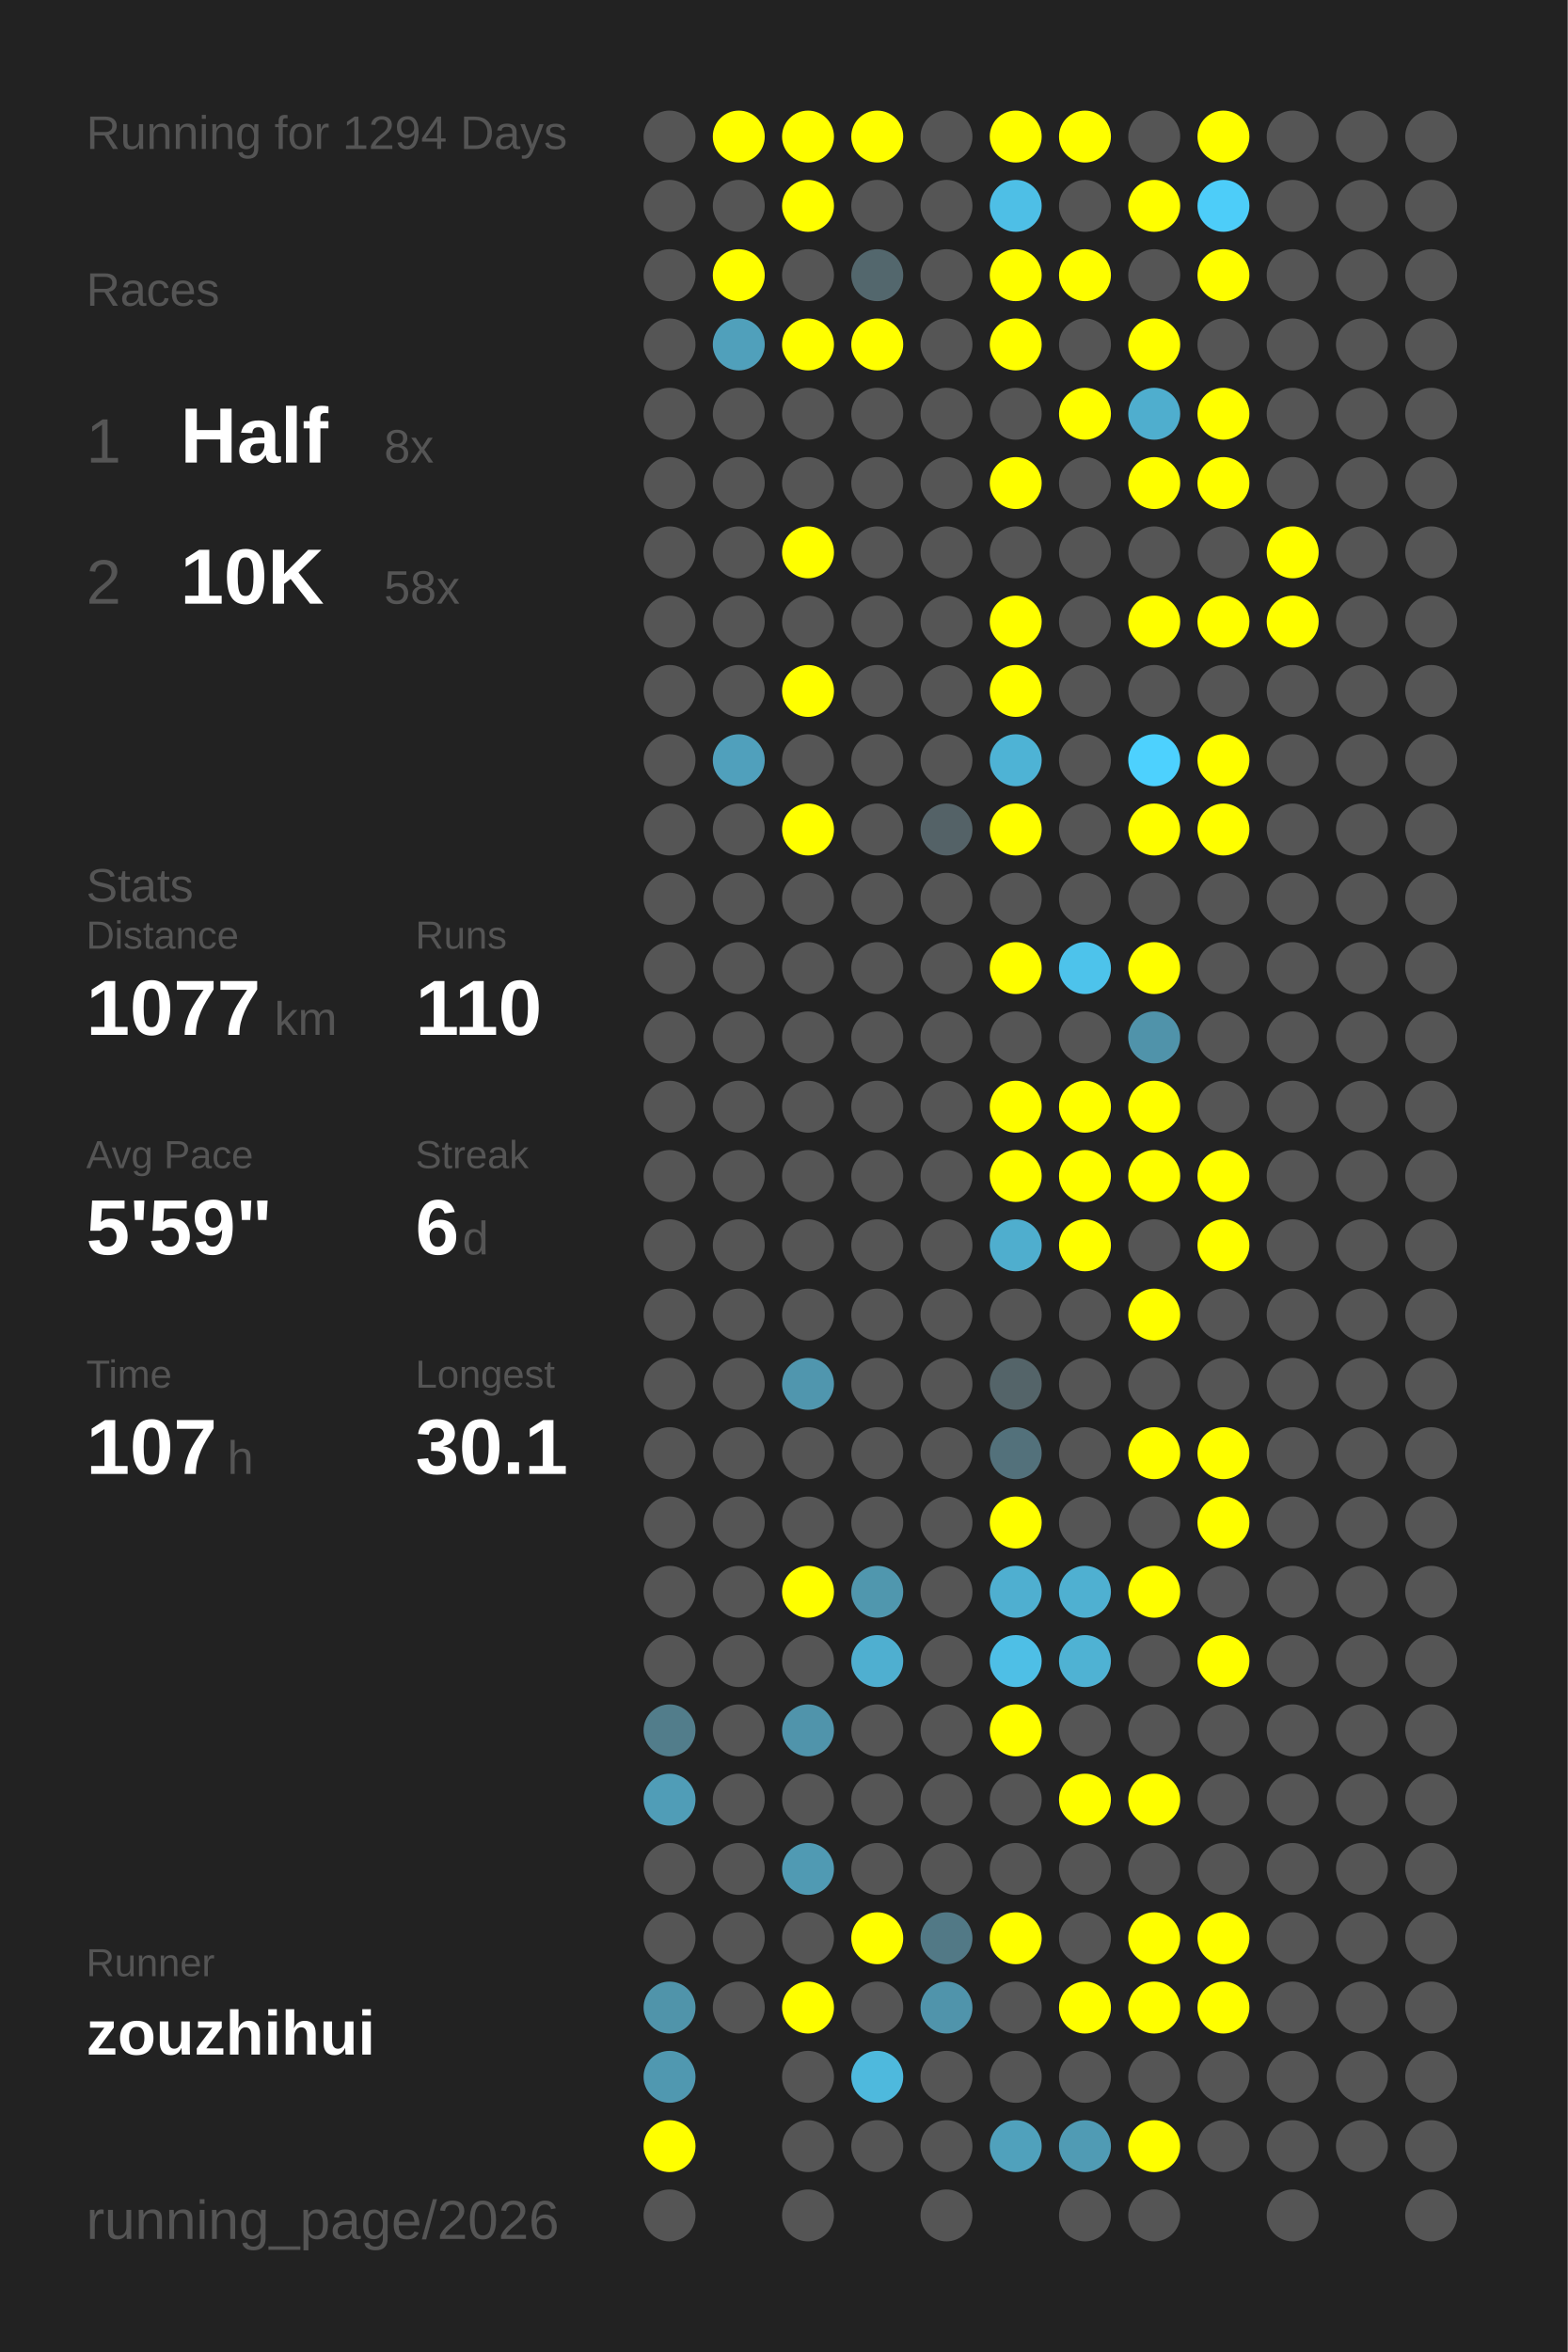
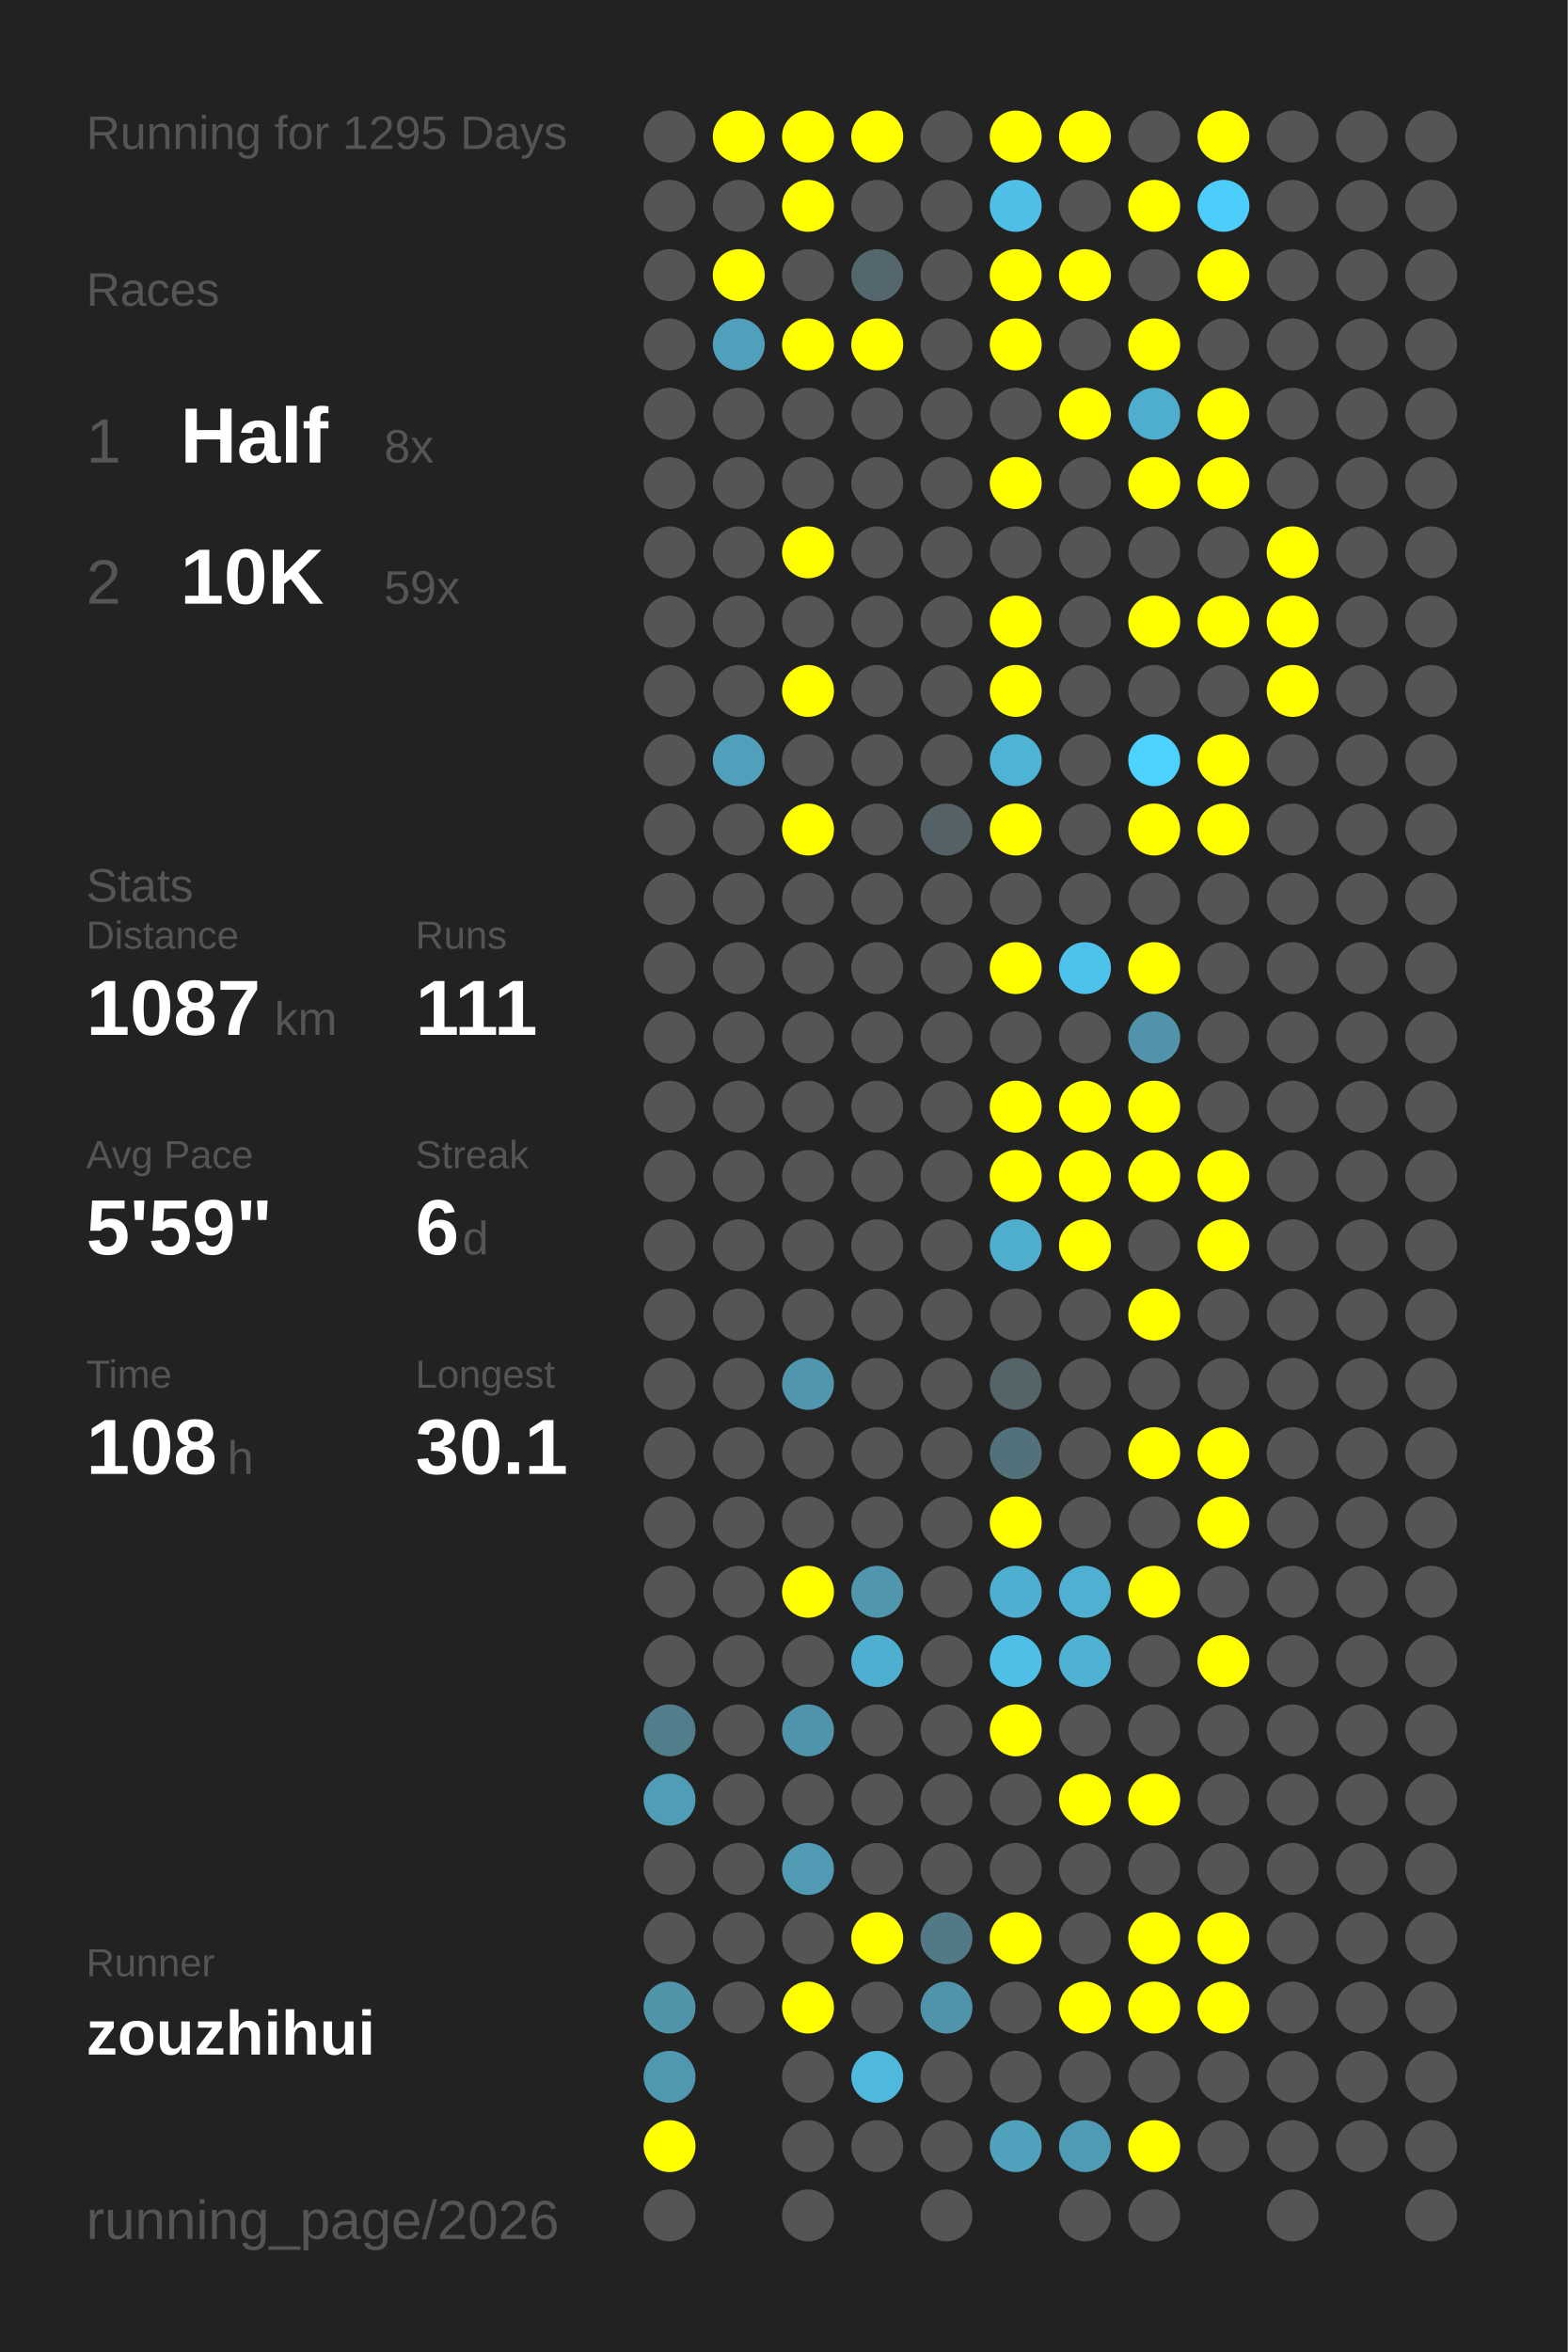
<svg xmlns="http://www.w3.org/2000/svg" baseProfile="full" height="300mm" version="1.1" viewBox="0,0,200,300" width="200mm">
  <defs />
  <rect fill="#222222" height="300" width="200" x="0" y="0" />
-   <text fill="#555555" style="font-size:6px; font-family:Arial;" x="11" y="19">Running for 1294 Days</text>
+   <text fill="#555555" style="font-size:6px; font-family:Arial;" x="11" y="19">Running for 1295 Days</text>
  <text fill="#555555" style="font-size:6px; font-family:Arial;" x="11" y="39">Races</text>
  <text fill="#555555" style="font-size:8px; font-family:Arial;" x="11" y="59">1</text>
  <text fill="#FFFFFF" style="font-size:10px; font-family:Arial; font-weight:bold;" x="23" y="59">Half</text>
  <text fill="#555555" style="font-size:6px; font-family:Arial;" x="49" y="59">8x</text>
  <text fill="#555555" style="font-size:8px; font-family:Arial;" x="11" y="77">2</text>
  <text fill="#FFFFFF" style="font-size:10px; font-family:Arial; font-weight:bold;" x="23" y="77">10K</text>
-   <text fill="#555555" style="font-size:6px; font-family:Arial;" x="49" y="77">58x</text>
+   <text fill="#555555" style="font-size:6px; font-family:Arial;" x="49" y="77">59x</text>
  <text fill="#555555" style="font-size:6px; font-family:Arial;" x="11" y="115">Stats</text>
  <text fill="#555555" style="font-size:5px; font-family:Arial;" x="11" y="121">Distance</text>
-   <text fill="#FFFFFF" style="font-size:10px; font-family:Arial; font-weight:bold;" x="11" y="132">1077</text>
+   <text fill="#FFFFFF" style="font-size:10px; font-family:Arial; font-weight:bold;" x="11" y="132">1087</text>
  <text fill="#555555" style="font-size:6px; font-family:Arial;" x="35" y="132">km</text>
  <text fill="#555555" style="font-size:5px; font-family:Arial;" x="53" y="121">Runs</text>
-   <text fill="#FFFFFF" style="font-size:10px; font-family:Arial; font-weight:bold;" x="53" y="132">110</text>
+   <text fill="#FFFFFF" style="font-size:10px; font-family:Arial; font-weight:bold;" x="53" y="132">111</text>
  <text fill="#555555" style="font-size:5px; font-family:Arial;" x="11" y="149">Avg Pace</text>
  <text fill="#FFFFFF" style="font-size:10px; font-family:Arial; font-weight:bold;" x="11" y="160">5'59"</text>
  <text fill="#555555" style="font-size:5px; font-family:Arial;" x="53" y="149">Streak</text>
  <text fill="#FFFFFF" style="font-size:10px; font-family:Arial; font-weight:bold;" x="53" y="160">6</text>
  <text fill="#555555" style="font-size:6px; font-family:Arial;" x="59" y="160">d</text>
  <text fill="#555555" style="font-size:5px; font-family:Arial;" x="11" y="177">Time</text>
-   <text fill="#FFFFFF" style="font-size:10px; font-family:Arial; font-weight:bold;" x="11" y="188">107</text>
+   <text fill="#FFFFFF" style="font-size:10px; font-family:Arial; font-weight:bold;" x="11" y="188">108</text>
  <text fill="#555555" style="font-size:6px; font-family:Arial;" x="29" y="188">h</text>
  <text fill="#555555" style="font-size:5px; font-family:Arial;" x="53" y="177">Longest</text>
  <text fill="#FFFFFF" style="font-size:10px; font-family:Arial; font-weight:bold;" x="53" y="188">30.1</text>
  <text fill="#555555" style="font-size:5px; font-family:Arial;" x="11" y="252.065">Runner</text>
  <text fill="#FFFFFF" style="font-size:8px; font-family:Arial; font-weight:bold;" x="11" y="262.065">zouzhihui</text>
  <text fill="#555555" style="font-size:7px; font-family:Arial;" x="11" y="285.581">running_page/2026</text>
  <circle cx="85.417" cy="17.419" fill="#555555" r="3.312" />
  <circle cx="85.417" cy="26.258" fill="#555555" r="3.312" />
  <circle cx="85.417" cy="35.097" fill="#555555" r="3.312" />
  <circle cx="85.417" cy="43.935" fill="#555555" r="3.312" />
  <circle cx="85.417" cy="52.774" fill="#555555" r="3.312" />
  <circle cx="85.417" cy="61.613" fill="#555555" r="3.312" />
  <circle cx="85.417" cy="70.452" fill="#555555" r="3.312" />
  <circle cx="85.417" cy="79.29" fill="#555555" r="3.312" />
  <circle cx="85.417" cy="88.129" fill="#555555" r="3.312" />
  <circle cx="85.417" cy="96.968" fill="#555555" r="3.312" />
  <circle cx="85.417" cy="105.806" fill="#555555" r="3.312" />
  <circle cx="85.417" cy="114.645" fill="#555555" r="3.312" />
  <circle cx="85.417" cy="123.484" fill="#555555" r="3.312" />
  <circle cx="85.417" cy="132.323" fill="#555555" r="3.312" />
  <circle cx="85.417" cy="141.161" fill="#555555" r="3.312" />
  <circle cx="85.417" cy="150" fill="#555555" r="3.312" />
  <circle cx="85.417" cy="158.839" fill="#555555" r="3.312" />
  <circle cx="85.417" cy="167.677" fill="#555555" r="3.312" />
  <circle cx="85.417" cy="176.516" fill="#555555" r="3.312" />
  <circle cx="85.417" cy="185.355" fill="#555555" r="3.312" />
  <circle cx="85.417" cy="194.194" fill="#555555" r="3.312" />
  <circle cx="85.417" cy="203.032" fill="#555555" r="3.312" />
  <circle cx="85.417" cy="211.871" fill="#555555" r="3.312" />
  <circle cx="85.417" cy="220.71" fill="#527d8b" r="3.312" />
  <circle cx="85.417" cy="229.548" fill="#509db7" r="3.312" />
  <circle cx="85.417" cy="238.387" fill="#555555" r="3.312" />
  <circle cx="85.417" cy="247.226" fill="#555555" r="3.312" />
  <circle cx="85.417" cy="256.065" fill="#5094aa" r="3.312" />
  <circle cx="85.417" cy="264.903" fill="#5098b0" r="3.312" />
  <circle cx="85.417" cy="273.742" fill="#FFFF00" r="3.312" />
  <circle cx="85.417" cy="282.581" fill="#555555" r="3.312" />
  <circle cx="94.25" cy="17.419" fill="#FFFF00" r="3.312" />
  <circle cx="94.25" cy="26.258" fill="#555555" r="3.312" />
  <circle cx="94.25" cy="35.097" fill="#FFFF00" r="3.312" />
  <circle cx="94.25" cy="43.935" fill="#50a0bb" r="3.312" />
  <circle cx="94.25" cy="52.774" fill="#555555" r="3.312" />
  <circle cx="94.25" cy="61.613" fill="#555555" r="3.312" />
  <circle cx="94.25" cy="70.452" fill="#555555" r="3.312" />
  <circle cx="94.25" cy="79.29" fill="#555555" r="3.312" />
  <circle cx="94.25" cy="88.129" fill="#555555" r="3.312" />
  <circle cx="94.25" cy="96.968" fill="#50a0bc" r="3.312" />
  <circle cx="94.25" cy="105.806" fill="#555555" r="3.312" />
  <circle cx="94.25" cy="114.645" fill="#555555" r="3.312" />
  <circle cx="94.25" cy="123.484" fill="#555555" r="3.312" />
  <circle cx="94.25" cy="132.323" fill="#555555" r="3.312" />
  <circle cx="94.25" cy="141.161" fill="#555555" r="3.312" />
  <circle cx="94.25" cy="150" fill="#555555" r="3.312" />
  <circle cx="94.25" cy="158.839" fill="#555555" r="3.312" />
  <circle cx="94.25" cy="167.677" fill="#555555" r="3.312" />
  <circle cx="94.25" cy="176.516" fill="#555555" r="3.312" />
  <circle cx="94.25" cy="185.355" fill="#555555" r="3.312" />
  <circle cx="94.25" cy="194.194" fill="#555555" r="3.312" />
  <circle cx="94.25" cy="203.032" fill="#555555" r="3.312" />
  <circle cx="94.25" cy="211.871" fill="#555555" r="3.312" />
  <circle cx="94.25" cy="220.71" fill="#555555" r="3.312" />
  <circle cx="94.25" cy="229.548" fill="#555555" r="3.312" />
  <circle cx="94.25" cy="238.387" fill="#555555" r="3.312" />
  <circle cx="94.25" cy="247.226" fill="#555555" r="3.312" />
  <circle cx="94.25" cy="256.065" fill="#555555" r="3.312" />
  <circle cx="103.083" cy="17.419" fill="#FFFF00" r="3.312" />
  <circle cx="103.083" cy="26.258" fill="#FFFF00" r="3.312" />
  <circle cx="103.083" cy="35.097" fill="#555555" r="3.312" />
  <circle cx="103.083" cy="43.935" fill="#FFFF00" r="3.312" />
  <circle cx="103.083" cy="52.774" fill="#555555" r="3.312" />
  <circle cx="103.083" cy="61.613" fill="#555555" r="3.312" />
  <circle cx="103.083" cy="70.452" fill="#FFFF00" r="3.312" />
  <circle cx="103.083" cy="79.29" fill="#555555" r="3.312" />
  <circle cx="103.083" cy="88.129" fill="#FFFF00" r="3.312" />
  <circle cx="103.083" cy="96.968" fill="#555555" r="3.312" />
  <circle cx="103.083" cy="105.806" fill="#FFFF00" r="3.312" />
  <circle cx="103.083" cy="114.645" fill="#555555" r="3.312" />
  <circle cx="103.083" cy="123.484" fill="#555555" r="3.312" />
  <circle cx="103.083" cy="132.323" fill="#555555" r="3.312" />
  <circle cx="103.083" cy="141.161" fill="#555555" r="3.312" />
  <circle cx="103.083" cy="150" fill="#555555" r="3.312" />
  <circle cx="103.083" cy="158.839" fill="#555555" r="3.312" />
  <circle cx="103.083" cy="167.677" fill="#555555" r="3.312" />
  <circle cx="103.083" cy="176.516" fill="#5096ae" r="3.312" />
  <circle cx="103.083" cy="185.355" fill="#555555" r="3.312" />
  <circle cx="103.083" cy="194.194" fill="#555555" r="3.312" />
  <circle cx="103.083" cy="203.032" fill="#FFFF00" r="3.312" />
  <circle cx="103.083" cy="211.871" fill="#555555" r="3.312" />
  <circle cx="103.083" cy="220.71" fill="#5094ab" r="3.312" />
  <circle cx="103.083" cy="229.548" fill="#555555" r="3.312" />
  <circle cx="103.083" cy="238.387" fill="#509ab3" r="3.312" />
  <circle cx="103.083" cy="247.226" fill="#555555" r="3.312" />
  <circle cx="103.083" cy="256.065" fill="#FFFF00" r="3.312" />
  <circle cx="103.083" cy="264.903" fill="#555555" r="3.312" />
  <circle cx="103.083" cy="273.742" fill="#555555" r="3.312" />
  <circle cx="103.083" cy="282.581" fill="#555555" r="3.312" />
  <circle cx="111.917" cy="17.419" fill="#FFFF00" r="3.312" />
  <circle cx="111.917" cy="26.258" fill="#555555" r="3.312" />
  <circle cx="111.917" cy="35.097" fill="#53676d" r="3.312" />
  <circle cx="111.917" cy="43.935" fill="#FFFF00" r="3.312" />
  <circle cx="111.917" cy="52.774" fill="#555555" r="3.312" />
  <circle cx="111.917" cy="61.613" fill="#555555" r="3.312" />
  <circle cx="111.917" cy="70.452" fill="#555555" r="3.312" />
  <circle cx="111.917" cy="79.29" fill="#555555" r="3.312" />
  <circle cx="111.917" cy="88.129" fill="#555555" r="3.312" />
  <circle cx="111.917" cy="96.968" fill="#555555" r="3.312" />
  <circle cx="111.917" cy="105.806" fill="#555555" r="3.312" />
  <circle cx="111.917" cy="114.645" fill="#555555" r="3.312" />
  <circle cx="111.917" cy="123.484" fill="#555555" r="3.312" />
  <circle cx="111.917" cy="132.323" fill="#555555" r="3.312" />
  <circle cx="111.917" cy="141.161" fill="#555555" r="3.312" />
  <circle cx="111.917" cy="150" fill="#555555" r="3.312" />
  <circle cx="111.917" cy="158.839" fill="#555555" r="3.312" />
  <circle cx="111.917" cy="167.677" fill="#555555" r="3.312" />
  <circle cx="111.917" cy="176.516" fill="#555555" r="3.312" />
  <circle cx="111.917" cy="185.355" fill="#555555" r="3.312" />
  <circle cx="111.917" cy="194.194" fill="#555555" r="3.312" />
  <circle cx="111.917" cy="203.032" fill="#5097ae" r="3.312" />
  <circle cx="111.917" cy="211.871" fill="#4fafd0" r="3.312" />
  <circle cx="111.917" cy="220.71" fill="#555555" r="3.312" />
  <circle cx="111.917" cy="229.548" fill="#555555" r="3.312" />
  <circle cx="111.917" cy="238.387" fill="#555555" r="3.312" />
  <circle cx="111.917" cy="247.226" fill="#FFFF00" r="3.312" />
  <circle cx="111.917" cy="256.065" fill="#555555" r="3.312" />
  <circle cx="111.917" cy="264.903" fill="#4eb9dd" r="3.312" />
  <circle cx="111.917" cy="273.742" fill="#555555" r="3.312" />
  <circle cx="120.75" cy="17.419" fill="#555555" r="3.312" />
  <circle cx="120.75" cy="26.258" fill="#555555" r="3.312" />
  <circle cx="120.75" cy="35.097" fill="#555555" r="3.312" />
  <circle cx="120.75" cy="43.935" fill="#555555" r="3.312" />
  <circle cx="120.75" cy="52.774" fill="#555555" r="3.312" />
  <circle cx="120.75" cy="61.613" fill="#555555" r="3.312" />
  <circle cx="120.75" cy="70.452" fill="#555555" r="3.312" />
  <circle cx="120.75" cy="79.29" fill="#555555" r="3.312" />
  <circle cx="120.75" cy="88.129" fill="#555555" r="3.312" />
  <circle cx="120.75" cy="96.968" fill="#555555" r="3.312" />
  <circle cx="120.75" cy="105.806" fill="#546267" r="3.312" />
  <circle cx="120.75" cy="114.645" fill="#555555" r="3.312" />
  <circle cx="120.75" cy="123.484" fill="#555555" r="3.312" />
  <circle cx="120.75" cy="132.323" fill="#555555" r="3.312" />
  <circle cx="120.75" cy="141.161" fill="#555555" r="3.312" />
  <circle cx="120.75" cy="150" fill="#555555" r="3.312" />
  <circle cx="120.75" cy="158.839" fill="#555555" r="3.312" />
  <circle cx="120.75" cy="167.677" fill="#555555" r="3.312" />
  <circle cx="120.75" cy="176.516" fill="#555555" r="3.312" />
  <circle cx="120.75" cy="185.355" fill="#555555" r="3.312" />
  <circle cx="120.75" cy="194.194" fill="#555555" r="3.312" />
  <circle cx="120.75" cy="203.032" fill="#555555" r="3.312" />
  <circle cx="120.75" cy="211.871" fill="#555555" r="3.312" />
  <circle cx="120.75" cy="220.71" fill="#555555" r="3.312" />
  <circle cx="120.75" cy="229.548" fill="#555555" r="3.312" />
  <circle cx="120.75" cy="238.387" fill="#555555" r="3.312" />
  <circle cx="120.75" cy="247.226" fill="#527986" r="3.312" />
  <circle cx="120.75" cy="256.065" fill="#5094ab" r="3.312" />
  <circle cx="120.75" cy="264.903" fill="#555555" r="3.312" />
  <circle cx="120.75" cy="273.742" fill="#555555" r="3.312" />
  <circle cx="120.75" cy="282.581" fill="#555555" r="3.312" />
  <circle cx="129.583" cy="17.419" fill="#FFFF00" r="3.312" />
  <circle cx="129.583" cy="26.258" fill="#4ebfe6" r="3.312" />
  <circle cx="129.583" cy="35.097" fill="#FFFF00" r="3.312" />
  <circle cx="129.583" cy="43.935" fill="#FFFF00" r="3.312" />
  <circle cx="129.583" cy="52.774" fill="#555555" r="3.312" />
  <circle cx="129.583" cy="61.613" fill="#FFFF00" r="3.312" />
  <circle cx="129.583" cy="70.452" fill="#555555" r="3.312" />
  <circle cx="129.583" cy="79.29" fill="#FFFF00" r="3.312" />
  <circle cx="129.583" cy="88.129" fill="#FFFF00" r="3.312" />
  <circle cx="129.583" cy="96.968" fill="#4eb3d5" r="3.312" />
  <circle cx="129.583" cy="105.806" fill="#FFFF00" r="3.312" />
  <circle cx="129.583" cy="114.645" fill="#555555" r="3.312" />
  <circle cx="129.583" cy="123.484" fill="#FFFF00" r="3.312" />
  <circle cx="129.583" cy="132.323" fill="#555555" r="3.312" />
  <circle cx="129.583" cy="141.161" fill="#FFFF00" r="3.312" />
  <circle cx="129.583" cy="150" fill="#FFFF00" r="3.312" />
  <circle cx="129.583" cy="158.839" fill="#4faece" r="3.312" />
  <circle cx="129.583" cy="167.677" fill="#555555" r="3.312" />
  <circle cx="129.583" cy="176.516" fill="#546469" r="3.312" />
  <circle cx="129.583" cy="185.355" fill="#53717b" r="3.312" />
  <circle cx="129.583" cy="194.194" fill="#FFFF00" r="3.312" />
  <circle cx="129.583" cy="203.032" fill="#4fafd0" r="3.312" />
  <circle cx="129.583" cy="211.871" fill="#4ebfe6" r="3.312" />
  <circle cx="129.583" cy="220.71" fill="#FFFF00" r="3.312" />
  <circle cx="129.583" cy="229.548" fill="#555555" r="3.312" />
  <circle cx="129.583" cy="238.387" fill="#555555" r="3.312" />
  <circle cx="129.583" cy="247.226" fill="#FFFF00" r="3.312" />
  <circle cx="129.583" cy="256.065" fill="#555555" r="3.312" />
  <circle cx="129.583" cy="264.903" fill="#555555" r="3.312" />
  <circle cx="129.583" cy="273.742" fill="#50a1bc" r="3.312" />
  <circle cx="138.417" cy="17.419" fill="#FFFF00" r="3.312" />
  <circle cx="138.417" cy="26.258" fill="#555555" r="3.312" />
  <circle cx="138.417" cy="35.097" fill="#FFFF00" r="3.312" />
  <circle cx="138.417" cy="43.935" fill="#555555" r="3.312" />
  <circle cx="138.417" cy="52.774" fill="#FFFF00" r="3.312" />
  <circle cx="138.417" cy="61.613" fill="#555555" r="3.312" />
  <circle cx="138.417" cy="70.452" fill="#555555" r="3.312" />
  <circle cx="138.417" cy="79.29" fill="#555555" r="3.312" />
  <circle cx="138.417" cy="88.129" fill="#555555" r="3.312" />
  <circle cx="138.417" cy="96.968" fill="#555555" r="3.312" />
  <circle cx="138.417" cy="105.806" fill="#555555" r="3.312" />
  <circle cx="138.417" cy="114.645" fill="#555555" r="3.312" />
  <circle cx="138.417" cy="123.484" fill="#4dc3eb" r="3.312" />
  <circle cx="138.417" cy="132.323" fill="#555555" r="3.312" />
  <circle cx="138.417" cy="141.161" fill="#FFFF00" r="3.312" />
  <circle cx="138.417" cy="150" fill="#FFFF00" r="3.312" />
  <circle cx="138.417" cy="158.839" fill="#FFFF00" r="3.312" />
  <circle cx="138.417" cy="167.677" fill="#555555" r="3.312" />
  <circle cx="138.417" cy="176.516" fill="#555555" r="3.312" />
  <circle cx="138.417" cy="185.355" fill="#555555" r="3.312" />
  <circle cx="138.417" cy="194.194" fill="#555555" r="3.312" />
  <circle cx="138.417" cy="203.032" fill="#4fb0d1" r="3.312" />
  <circle cx="138.417" cy="211.871" fill="#4fb2d3" r="3.312" />
  <circle cx="138.417" cy="220.71" fill="#555555" r="3.312" />
  <circle cx="138.417" cy="229.548" fill="#FFFF00" r="3.312" />
  <circle cx="138.417" cy="238.387" fill="#555555" r="3.312" />
  <circle cx="138.417" cy="247.226" fill="#555555" r="3.312" />
  <circle cx="138.417" cy="256.065" fill="#FFFF00" r="3.312" />
  <circle cx="138.417" cy="264.903" fill="#555555" r="3.312" />
  <circle cx="138.417" cy="273.742" fill="#509bb4" r="3.312" />
  <circle cx="138.417" cy="282.581" fill="#555555" r="3.312" />
  <circle cx="147.25" cy="17.419" fill="#555555" r="3.312" />
  <circle cx="147.25" cy="26.258" fill="#FFFF00" r="3.312" />
  <circle cx="147.25" cy="35.097" fill="#555555" r="3.312" />
  <circle cx="147.25" cy="43.935" fill="#FFFF00" r="3.312" />
  <circle cx="147.25" cy="52.774" fill="#4faece" r="3.312" />
  <circle cx="147.25" cy="61.613" fill="#FFFF00" r="3.312" />
  <circle cx="147.25" cy="70.452" fill="#555555" r="3.312" />
  <circle cx="147.25" cy="79.29" fill="#FFFF00" r="3.312" />
  <circle cx="147.25" cy="88.129" fill="#555555" r="3.312" />
  <circle cx="147.25" cy="96.968" fill="#4dd1fe" r="3.312" />
  <circle cx="147.25" cy="105.806" fill="#FFFF00" r="3.312" />
  <circle cx="147.25" cy="114.645" fill="#555555" r="3.312" />
  <circle cx="147.25" cy="123.484" fill="#FFFF00" r="3.312" />
  <circle cx="147.25" cy="132.323" fill="#5093aa" r="3.312" />
  <circle cx="147.25" cy="141.161" fill="#FFFF00" r="3.312" />
  <circle cx="147.25" cy="150" fill="#FFFF00" r="3.312" />
  <circle cx="147.25" cy="158.839" fill="#555555" r="3.312" />
  <circle cx="147.25" cy="167.677" fill="#FFFF00" r="3.312" />
  <circle cx="147.25" cy="176.516" fill="#555555" r="3.312" />
  <circle cx="147.25" cy="185.355" fill="#FFFF00" r="3.312" />
  <circle cx="147.25" cy="194.194" fill="#555555" r="3.312" />
  <circle cx="147.25" cy="203.032" fill="#FFFF00" r="3.312" />
  <circle cx="147.25" cy="211.871" fill="#555555" r="3.312" />
  <circle cx="147.25" cy="220.71" fill="#555555" r="3.312" />
  <circle cx="147.25" cy="229.548" fill="#FFFF00" r="3.312" />
  <circle cx="147.25" cy="238.387" fill="#555555" r="3.312" />
  <circle cx="147.25" cy="247.226" fill="#FFFF00" r="3.312" />
  <circle cx="147.25" cy="256.065" fill="#FFFF00" r="3.312" />
  <circle cx="147.25" cy="264.903" fill="#555555" r="3.312" />
  <circle cx="147.25" cy="273.742" fill="#FFFF00" r="3.312" />
  <circle cx="147.25" cy="282.581" fill="#555555" r="3.312" />
  <circle cx="156.083" cy="17.419" fill="#FFFF00" r="3.312" />
  <circle cx="156.083" cy="26.258" fill="#4dcdf9" r="3.312" />
  <circle cx="156.083" cy="35.097" fill="#FFFF00" r="3.312" />
  <circle cx="156.083" cy="43.935" fill="#555555" r="3.312" />
  <circle cx="156.083" cy="52.774" fill="#FFFF00" r="3.312" />
  <circle cx="156.083" cy="61.613" fill="#FFFF00" r="3.312" />
  <circle cx="156.083" cy="70.452" fill="#555555" r="3.312" />
  <circle cx="156.083" cy="79.29" fill="#FFFF00" r="3.312" />
  <circle cx="156.083" cy="88.129" fill="#555555" r="3.312" />
  <circle cx="156.083" cy="96.968" fill="#FFFF00" r="3.312" />
  <circle cx="156.083" cy="105.806" fill="#FFFF00" r="3.312" />
  <circle cx="156.083" cy="114.645" fill="#555555" r="3.312" />
  <circle cx="156.083" cy="123.484" fill="#555555" r="3.312" />
  <circle cx="156.083" cy="132.323" fill="#555555" r="3.312" />
  <circle cx="156.083" cy="141.161" fill="#555555" r="3.312" />
  <circle cx="156.083" cy="150" fill="#FFFF00" r="3.312" />
  <circle cx="156.083" cy="158.839" fill="#FFFF00" r="3.312" />
  <circle cx="156.083" cy="167.677" fill="#555555" r="3.312" />
  <circle cx="156.083" cy="176.516" fill="#555555" r="3.312" />
  <circle cx="156.083" cy="185.355" fill="#FFFF00" r="3.312" />
  <circle cx="156.083" cy="194.194" fill="#FFFF00" r="3.312" />
  <circle cx="156.083" cy="203.032" fill="#555555" r="3.312" />
  <circle cx="156.083" cy="211.871" fill="#FFFF00" r="3.312" />
  <circle cx="156.083" cy="220.71" fill="#555555" r="3.312" />
  <circle cx="156.083" cy="229.548" fill="#555555" r="3.312" />
  <circle cx="156.083" cy="238.387" fill="#555555" r="3.312" />
  <circle cx="156.083" cy="247.226" fill="#FFFF00" r="3.312" />
  <circle cx="156.083" cy="256.065" fill="#FFFF00" r="3.312" />
  <circle cx="156.083" cy="264.903" fill="#555555" r="3.312" />
  <circle cx="156.083" cy="273.742" fill="#555555" r="3.312" />
  <circle cx="164.917" cy="17.419" fill="#555555" r="3.312" />
  <circle cx="164.917" cy="26.258" fill="#555555" r="3.312" />
  <circle cx="164.917" cy="35.097" fill="#555555" r="3.312" />
  <circle cx="164.917" cy="43.935" fill="#555555" r="3.312" />
  <circle cx="164.917" cy="52.774" fill="#555555" r="3.312" />
  <circle cx="164.917" cy="61.613" fill="#555555" r="3.312" />
  <circle cx="164.917" cy="70.452" fill="#FFFF00" r="3.312" />
  <circle cx="164.917" cy="79.29" fill="#FFFF00" r="3.312" />
-   <circle cx="164.917" cy="88.129" fill="#555555" r="3.312" />
+   <circle cx="164.917" cy="88.129" fill="#FFFF00" r="3.312" />
  <circle cx="164.917" cy="96.968" fill="#555555" r="3.312" />
  <circle cx="164.917" cy="105.806" fill="#555555" r="3.312" />
  <circle cx="164.917" cy="114.645" fill="#555555" r="3.312" />
  <circle cx="164.917" cy="123.484" fill="#555555" r="3.312" />
  <circle cx="164.917" cy="132.323" fill="#555555" r="3.312" />
  <circle cx="164.917" cy="141.161" fill="#555555" r="3.312" />
  <circle cx="164.917" cy="150" fill="#555555" r="3.312" />
  <circle cx="164.917" cy="158.839" fill="#555555" r="3.312" />
  <circle cx="164.917" cy="167.677" fill="#555555" r="3.312" />
  <circle cx="164.917" cy="176.516" fill="#555555" r="3.312" />
  <circle cx="164.917" cy="185.355" fill="#555555" r="3.312" />
  <circle cx="164.917" cy="194.194" fill="#555555" r="3.312" />
  <circle cx="164.917" cy="203.032" fill="#555555" r="3.312" />
  <circle cx="164.917" cy="211.871" fill="#555555" r="3.312" />
  <circle cx="164.917" cy="220.71" fill="#555555" r="3.312" />
  <circle cx="164.917" cy="229.548" fill="#555555" r="3.312" />
  <circle cx="164.917" cy="238.387" fill="#555555" r="3.312" />
  <circle cx="164.917" cy="247.226" fill="#555555" r="3.312" />
  <circle cx="164.917" cy="256.065" fill="#555555" r="3.312" />
  <circle cx="164.917" cy="264.903" fill="#555555" r="3.312" />
  <circle cx="164.917" cy="273.742" fill="#555555" r="3.312" />
  <circle cx="164.917" cy="282.581" fill="#555555" r="3.312" />
  <circle cx="173.75" cy="17.419" fill="#555555" r="3.312" />
  <circle cx="173.75" cy="26.258" fill="#555555" r="3.312" />
  <circle cx="173.75" cy="35.097" fill="#555555" r="3.312" />
  <circle cx="173.75" cy="43.935" fill="#555555" r="3.312" />
  <circle cx="173.75" cy="52.774" fill="#555555" r="3.312" />
  <circle cx="173.75" cy="61.613" fill="#555555" r="3.312" />
  <circle cx="173.75" cy="70.452" fill="#555555" r="3.312" />
  <circle cx="173.75" cy="79.29" fill="#555555" r="3.312" />
  <circle cx="173.75" cy="88.129" fill="#555555" r="3.312" />
  <circle cx="173.75" cy="96.968" fill="#555555" r="3.312" />
  <circle cx="173.75" cy="105.806" fill="#555555" r="3.312" />
  <circle cx="173.75" cy="114.645" fill="#555555" r="3.312" />
  <circle cx="173.75" cy="123.484" fill="#555555" r="3.312" />
  <circle cx="173.75" cy="132.323" fill="#555555" r="3.312" />
  <circle cx="173.75" cy="141.161" fill="#555555" r="3.312" />
  <circle cx="173.75" cy="150" fill="#555555" r="3.312" />
  <circle cx="173.75" cy="158.839" fill="#555555" r="3.312" />
  <circle cx="173.75" cy="167.677" fill="#555555" r="3.312" />
  <circle cx="173.75" cy="176.516" fill="#555555" r="3.312" />
  <circle cx="173.75" cy="185.355" fill="#555555" r="3.312" />
  <circle cx="173.75" cy="194.194" fill="#555555" r="3.312" />
  <circle cx="173.75" cy="203.032" fill="#555555" r="3.312" />
  <circle cx="173.75" cy="211.871" fill="#555555" r="3.312" />
  <circle cx="173.75" cy="220.71" fill="#555555" r="3.312" />
  <circle cx="173.75" cy="229.548" fill="#555555" r="3.312" />
  <circle cx="173.75" cy="238.387" fill="#555555" r="3.312" />
  <circle cx="173.75" cy="247.226" fill="#555555" r="3.312" />
  <circle cx="173.75" cy="256.065" fill="#555555" r="3.312" />
  <circle cx="173.75" cy="264.903" fill="#555555" r="3.312" />
  <circle cx="173.75" cy="273.742" fill="#555555" r="3.312" />
  <circle cx="182.583" cy="17.419" fill="#555555" r="3.312" />
  <circle cx="182.583" cy="26.258" fill="#555555" r="3.312" />
  <circle cx="182.583" cy="35.097" fill="#555555" r="3.312" />
  <circle cx="182.583" cy="43.935" fill="#555555" r="3.312" />
  <circle cx="182.583" cy="52.774" fill="#555555" r="3.312" />
  <circle cx="182.583" cy="61.613" fill="#555555" r="3.312" />
  <circle cx="182.583" cy="70.452" fill="#555555" r="3.312" />
  <circle cx="182.583" cy="79.29" fill="#555555" r="3.312" />
  <circle cx="182.583" cy="88.129" fill="#555555" r="3.312" />
  <circle cx="182.583" cy="96.968" fill="#555555" r="3.312" />
  <circle cx="182.583" cy="105.806" fill="#555555" r="3.312" />
  <circle cx="182.583" cy="114.645" fill="#555555" r="3.312" />
  <circle cx="182.583" cy="123.484" fill="#555555" r="3.312" />
  <circle cx="182.583" cy="132.323" fill="#555555" r="3.312" />
  <circle cx="182.583" cy="141.161" fill="#555555" r="3.312" />
  <circle cx="182.583" cy="150" fill="#555555" r="3.312" />
  <circle cx="182.583" cy="158.839" fill="#555555" r="3.312" />
  <circle cx="182.583" cy="167.677" fill="#555555" r="3.312" />
  <circle cx="182.583" cy="176.516" fill="#555555" r="3.312" />
  <circle cx="182.583" cy="185.355" fill="#555555" r="3.312" />
  <circle cx="182.583" cy="194.194" fill="#555555" r="3.312" />
  <circle cx="182.583" cy="203.032" fill="#555555" r="3.312" />
  <circle cx="182.583" cy="211.871" fill="#555555" r="3.312" />
  <circle cx="182.583" cy="220.71" fill="#555555" r="3.312" />
  <circle cx="182.583" cy="229.548" fill="#555555" r="3.312" />
  <circle cx="182.583" cy="238.387" fill="#555555" r="3.312" />
  <circle cx="182.583" cy="247.226" fill="#555555" r="3.312" />
  <circle cx="182.583" cy="256.065" fill="#555555" r="3.312" />
  <circle cx="182.583" cy="264.903" fill="#555555" r="3.312" />
  <circle cx="182.583" cy="273.742" fill="#555555" r="3.312" />
  <circle cx="182.583" cy="282.581" fill="#555555" r="3.312" />
</svg>
